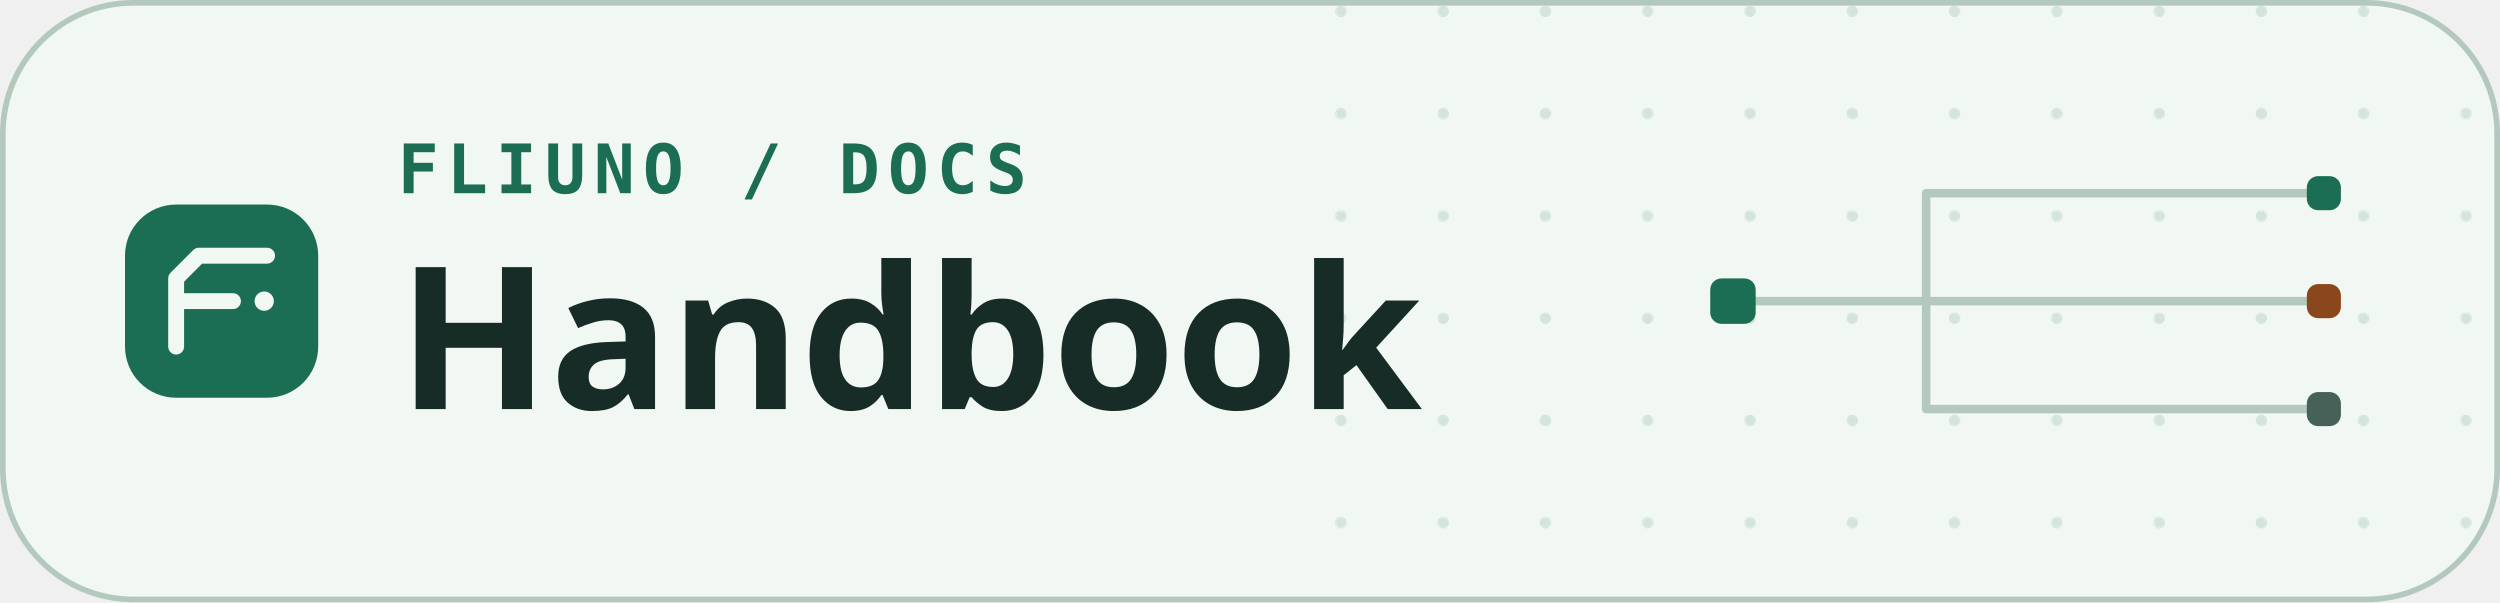
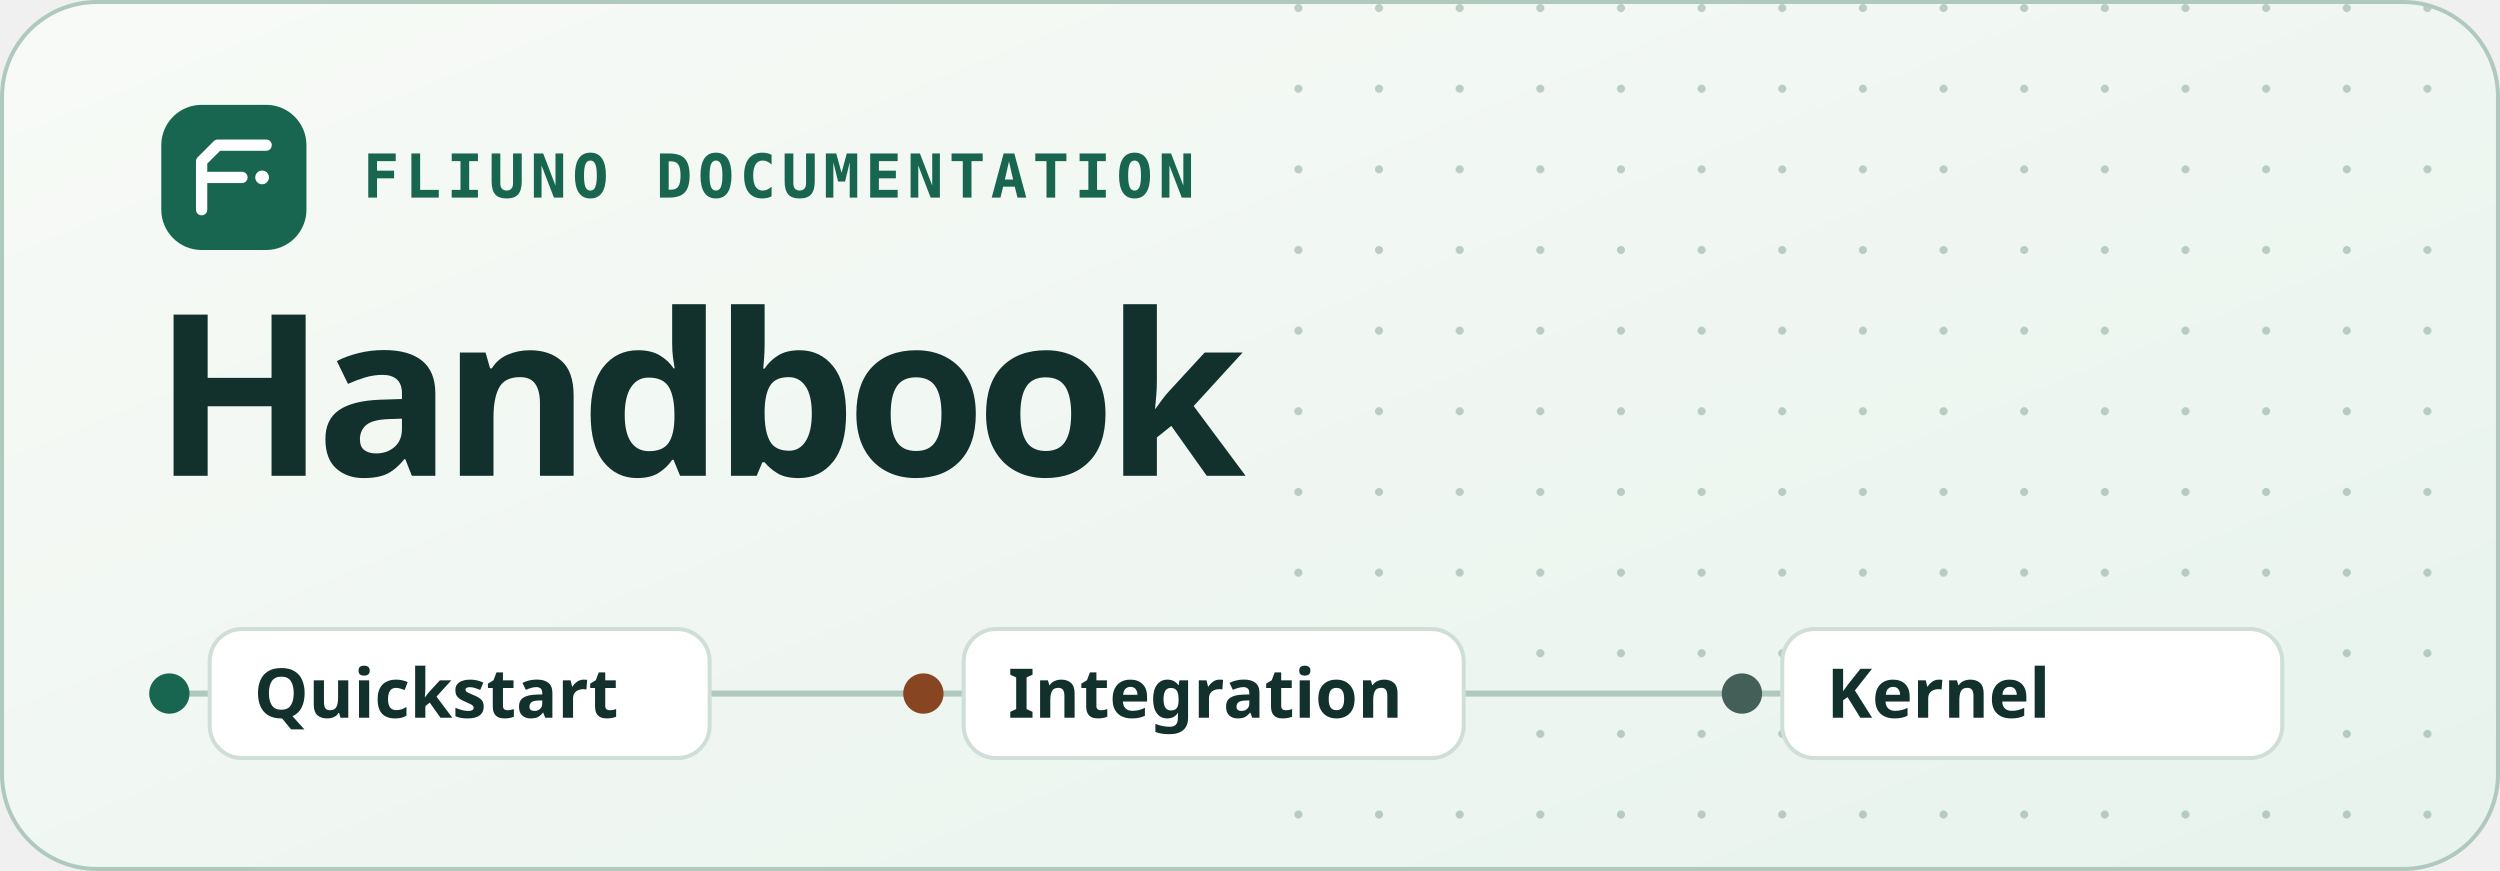
- <svg xmlns="http://www.w3.org/2000/svg" width="440" height="106" viewBox="0 0 440 106" role="img" aria-labelledby="title desc">
+ <svg xmlns="http://www.w3.org/2000/svg" width="620" height="216" viewBox="0 0 620 216" role="img" aria-labelledby="title desc">
  <defs>
+     <linearGradient id="paper" x1="0%" y1="10%" x2="100%" y2="95%">
+       <stop stop-color="#f7faf6" />
+       <stop offset="1" stop-color="#e8f3ed" />
+     </linearGradient>
+     <pattern id="grid" width="20" height="20" patternUnits="userSpaceOnUse">
+       <circle cx="2" cy="2" r="1" fill="#60877b" opacity=".38" />
+     </pattern>
    <clipPath id="frame">
-       <rect x="0.5" y="0.5" width="439" height="105" rx="23" fill="#f1f7f3" stroke="none" />
+       <rect width="620" height="216" rx="24" />
    </clipPath>
-     <pattern id="grid" width="18" height="18" patternUnits="userSpaceOnUse">
-       <circle cx="2" cy="2" r="1" fill="#d4e4dc" />
-     </pattern>
  </defs>
  <g clip-path="url(#frame)">
-     <rect x="0" y="0" width="440" height="106" rx="23" fill="#f1f7f3" stroke="none" />
-     <rect x="220" y="0" width="220" height="106" rx="0" fill="url(#grid)" stroke="none" />
-     <g transform="translate(22 36)">
-       <rect x="0" y="0" width="34" height="34" rx="9" fill="#1b6e54" stroke="none" />
-       <path d="M9 25V13l4-4h12M9 17h10" fill="none" stroke="#f1f7f3" stroke-width="2.8" stroke-linecap="round" stroke-linejoin="round" />
-       <circle cx="24.5" cy="17" r="1.7" fill="#f1f7f3" />
+     <rect width="620" height="216" fill="url(#paper)" />
+     <rect x="319" width="301" height="216" fill="url(#grid)" />
+     <g transform="translate(40 26)">
+       <rect width="36" height="36" rx="10" fill="#18664f" />
+       <path d="M10 26V14l4-4h12M10 18h10" fill="none" stroke="#ffffff" stroke-width="2.8" stroke-linecap="round" stroke-linejoin="round" />
+       <circle cx="25" cy="18" r="1.7" fill="#ffffff" />
    </g>
-     <text x="70" y="34" font-family="'Cascadia Mono', Consolas, monospace" font-size="12" fill="#1b6e54" font-weight="650" letter-spacing="1.4" text-anchor="start">FLIUNO / DOCS</text>
-     <text x="70" y="72" font-family="system-ui, 'Segoe UI', sans-serif" font-size="35" fill="#172c26" font-weight="750" letter-spacing="0" text-anchor="start">Handbook</text>
-     <path d="M305 53H409M339 53v-19H409M339 53v19H409" fill="none" stroke="#b3c9be" stroke-width="1.5" stroke-linecap="round" stroke-linejoin="round" />
-     <rect x="301" y="49" width="8" height="8" rx="2" fill="#1b6e54" stroke="none" />
-     <rect x="406" y="31" width="6" height="6" rx="2" fill="#1b6e54" stroke="none" />
-     <rect x="406" y="50" width="6" height="6" rx="2" fill="#8a471c" stroke="none" />
-     <rect x="406" y="69" width="6" height="6" rx="2" fill="#466158" stroke="none" />
+     <text x="90" y="49" font-family="ui-monospace, Cascadia Mono, Consolas, monospace" font-size="15" font-weight="650" letter-spacing="1.35" fill="#18664f">FLIUNO DOCUMENTATION</text>
+     <text x="38" y="118" font-family="system-ui, Segoe UI, sans-serif" font-size="56" font-weight="740" letter-spacing="-2.5" fill="#12302c">Handbook</text>
+     <path d="M42 172H564" fill="none" stroke="#afc9bf" stroke-width="1.5" />
+     <circle cx="42" cy="172" r="5" fill="#18664f" />
+     <rect x="52" y="156" width="124" height="32" rx="8" fill="#ffffff" stroke="#cfdfd7" />
+     <text x="63" y="178" font-family="system-ui, Segoe UI, sans-serif" font-size="17" font-weight="630" letter-spacing="0" fill="#12302c">Quickstart</text>
+     <circle cx="229" cy="172" r="5" fill="#874521" />
+     <rect x="239" y="156" width="124" height="32" rx="8" fill="#ffffff" stroke="#cfdfd7" />
+     <text x="250" y="178" font-family="system-ui, Segoe UI, sans-serif" font-size="17" font-weight="630" letter-spacing="0" fill="#12302c">Integration</text>
+     <circle cx="432" cy="172" r="5" fill="#435f58" />
+     <rect x="442" y="156" width="124" height="32" rx="8" fill="#ffffff" stroke="#cfdfd7" />
+     <text x="453" y="178" font-family="system-ui, Segoe UI, sans-serif" font-size="17" font-weight="630" letter-spacing="0" fill="#12302c">Kernel</text>
  </g>
-   <rect x="0.5" y="0.5" width="439" height="105" rx="23" fill="none" stroke="#b3c9be" />
+   <rect x=".5" y=".5" width="619" height="215" rx="23.5" fill="none" stroke="#afc9bf" />
</svg>
